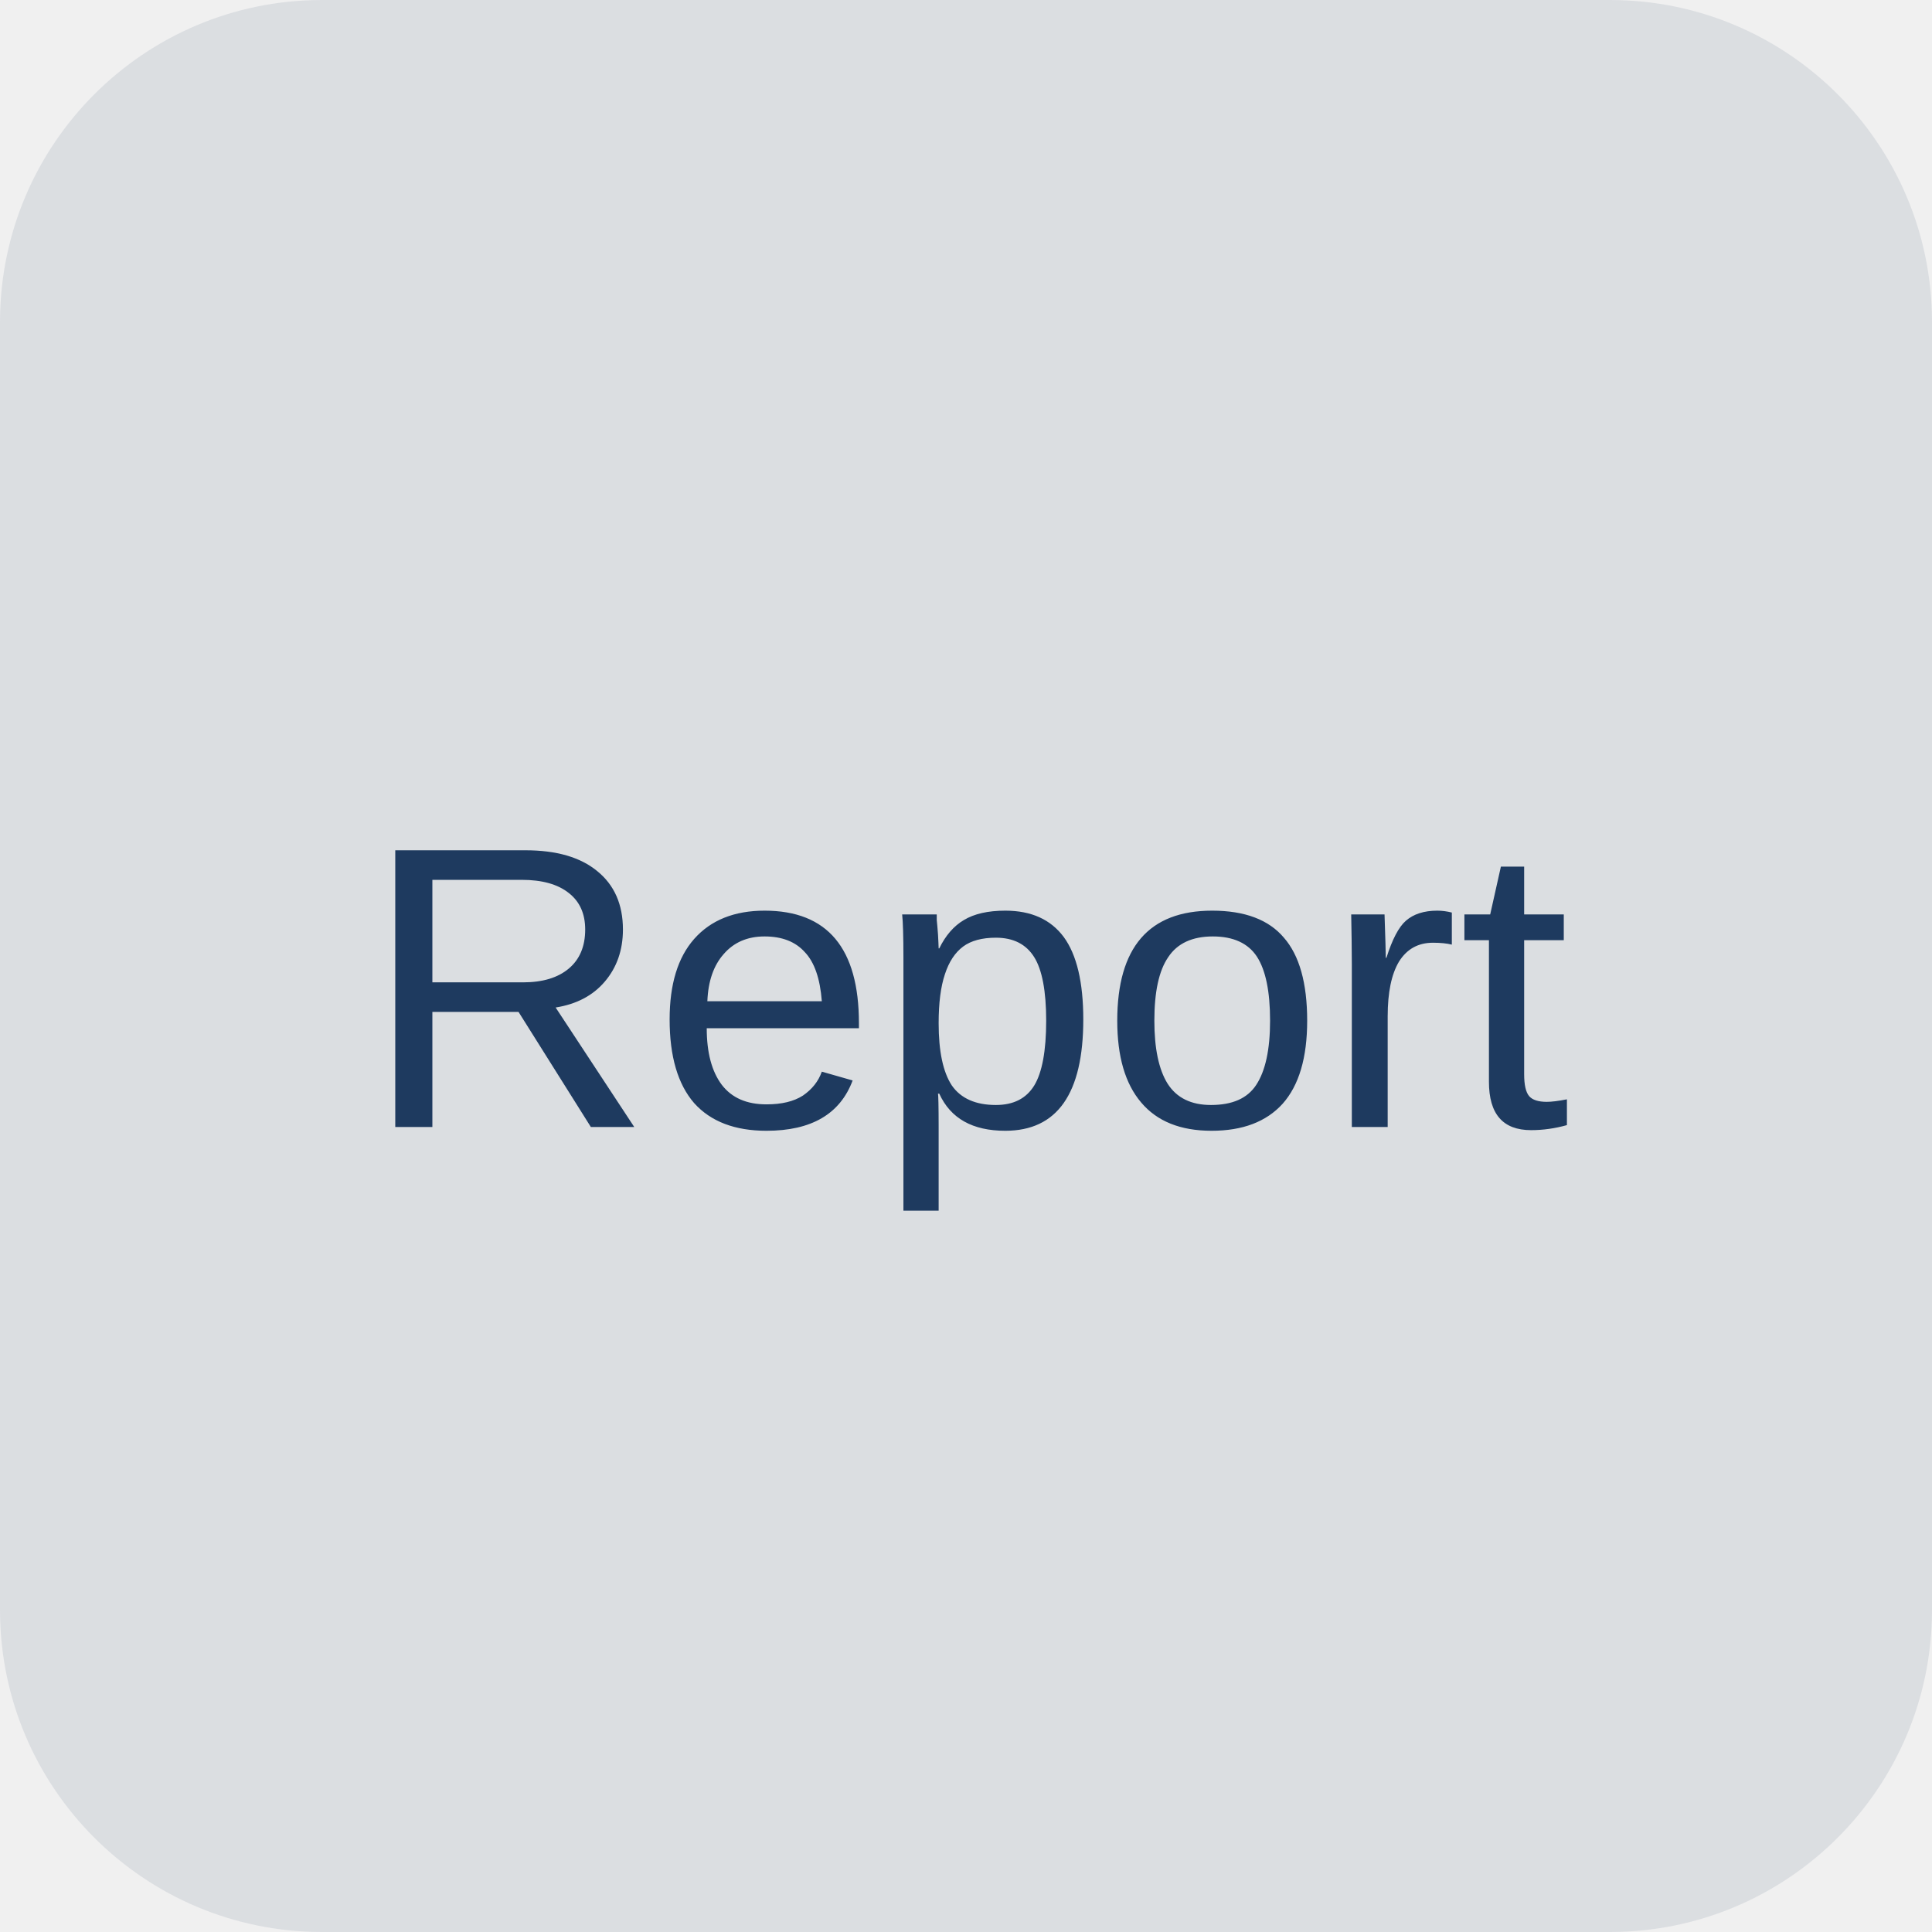
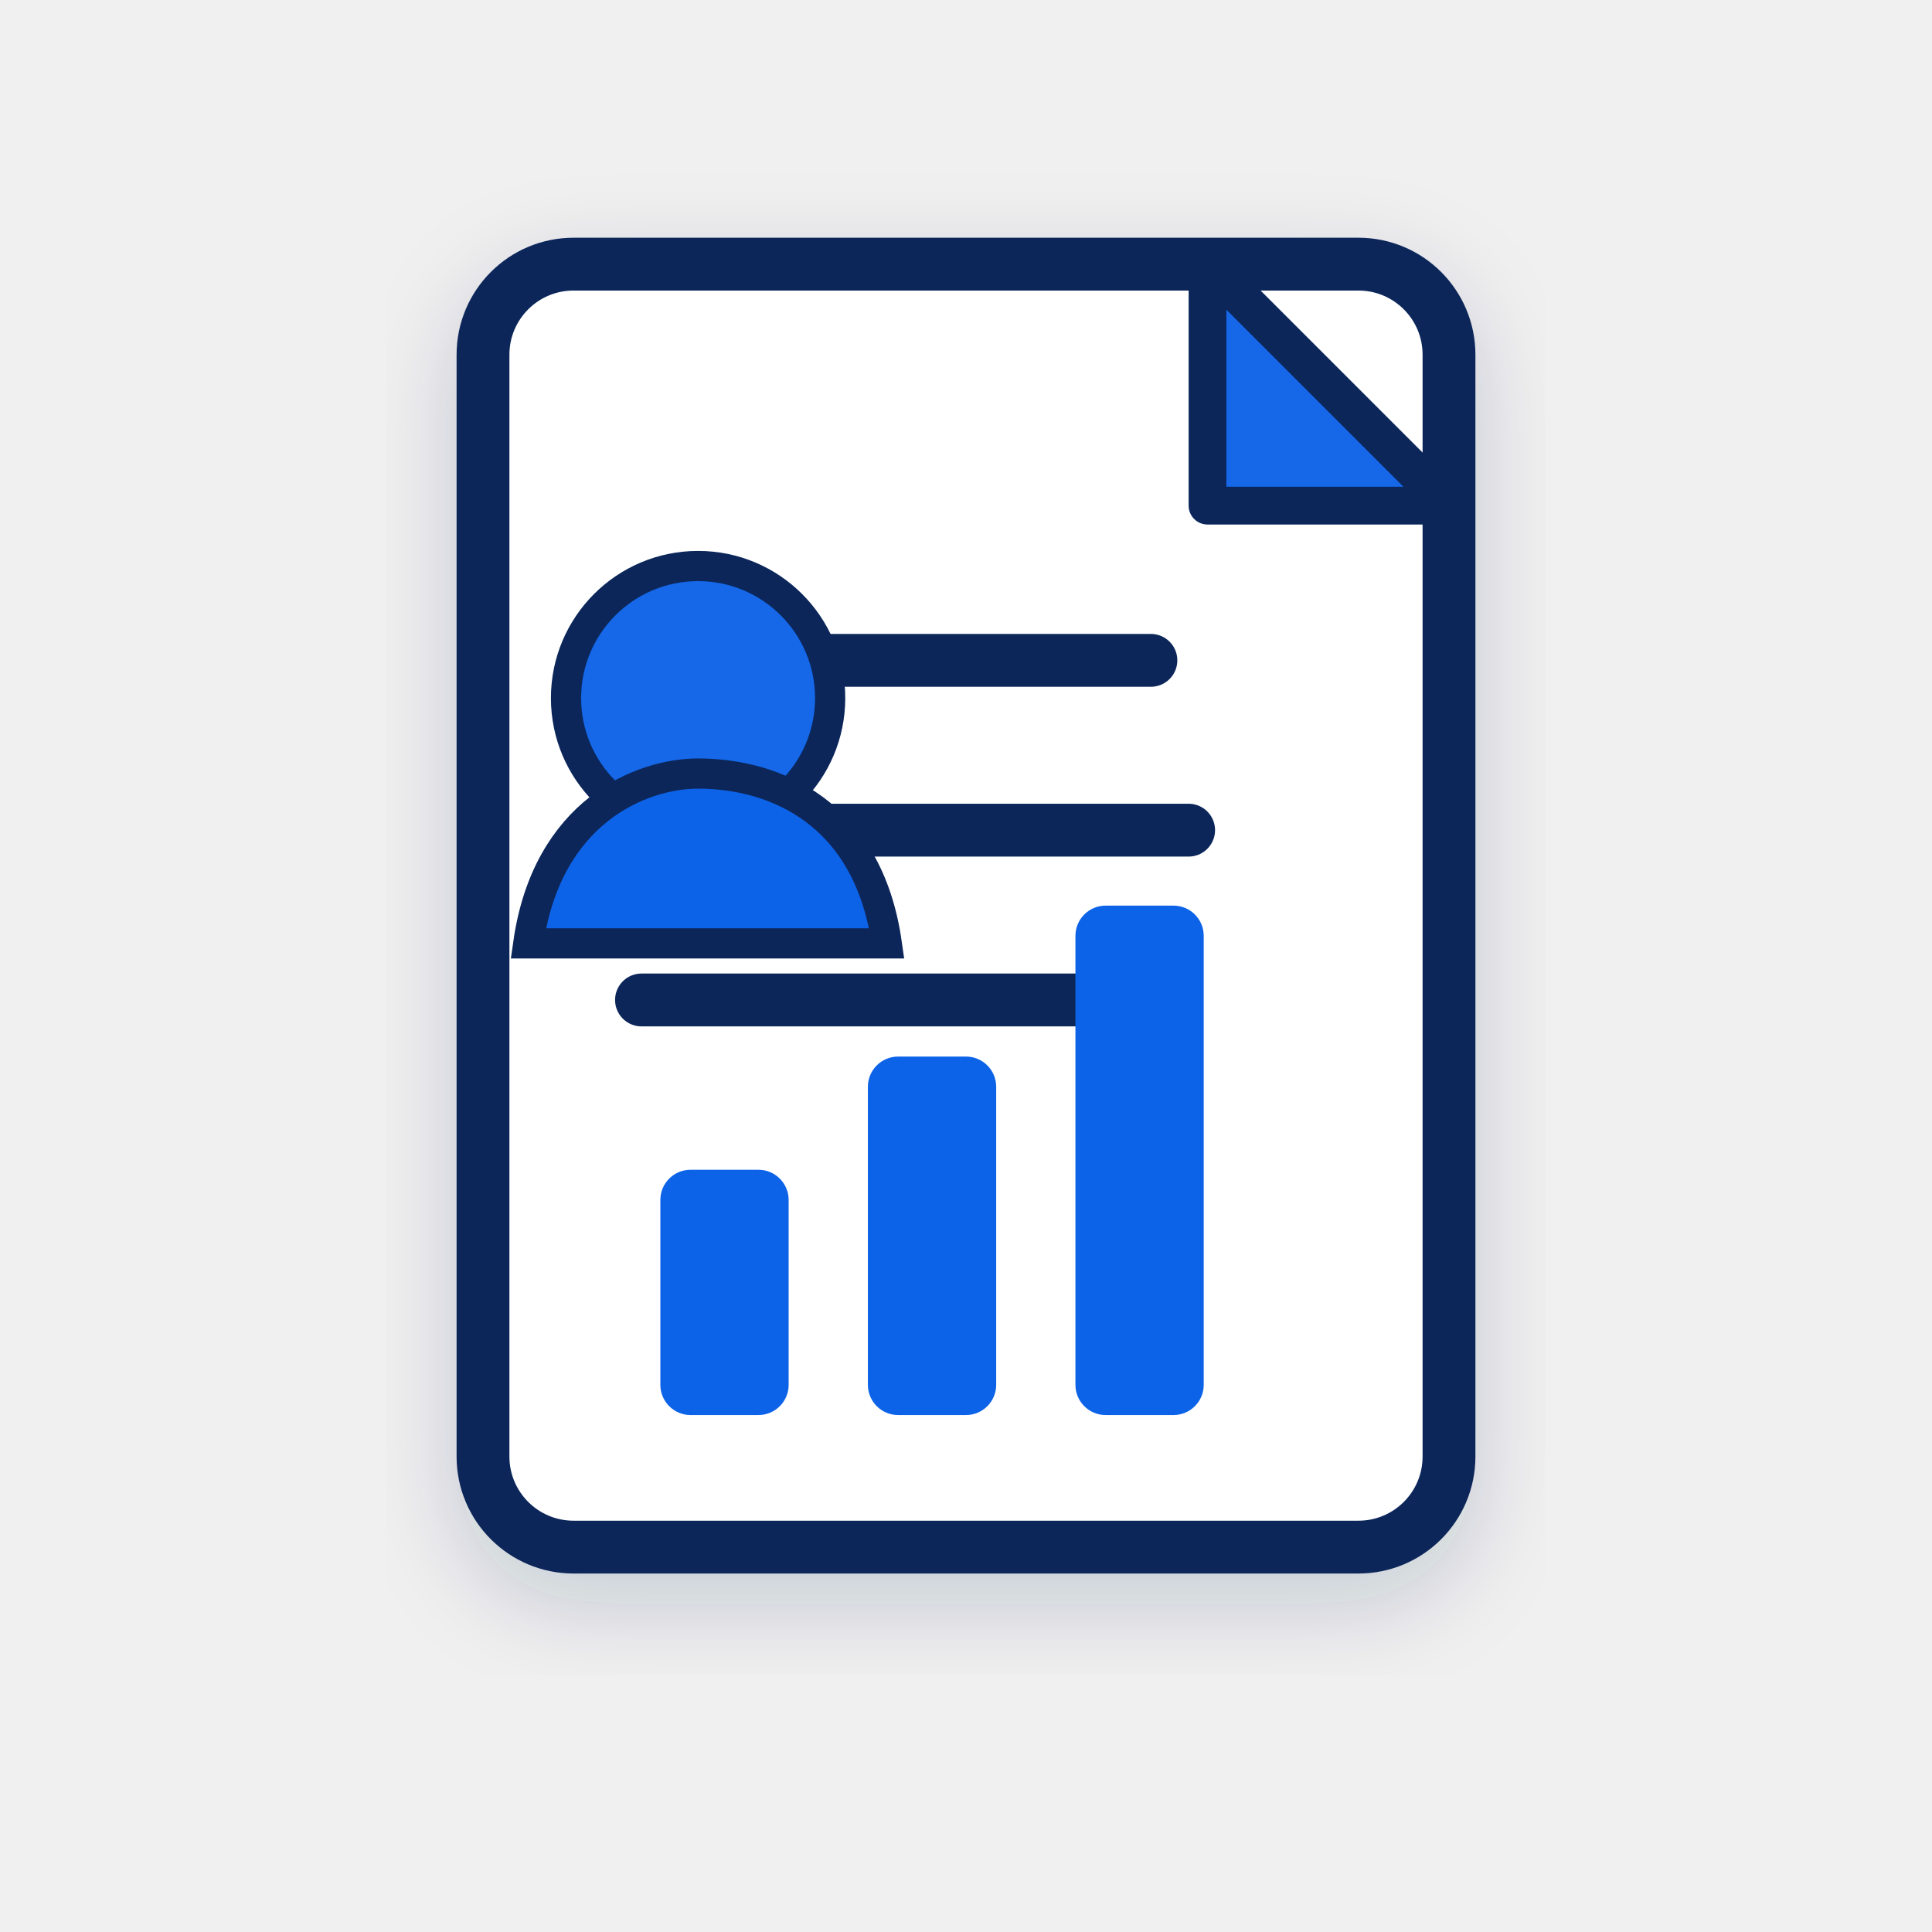
- <svg xmlns="http://www.w3.org/2000/svg" viewBox="0 0 48 48" width="48" height="48">
-   <rect width="48" height="48" rx="8" fill="#1e3a5f" opacity="0.1" />
-   <text x="24" y="28" text-anchor="middle" font-family="Arial" font-size="10" fill="#1e3a5f">Report</text>
+ <svg xmlns="http://www.w3.org/2000/svg" width="512" height="512" viewBox="0 0 512 512" fill="none" role="img" aria-label="icon-reporting-student-reports">
+   <defs>
+     <linearGradient id="blueGrad" x1="80" y1="60" x2="430" y2="450" gradientUnits="userSpaceOnUse">
+       <stop offset="0" stop-color="#1D7DFF" />
+       <stop offset="0.55" stop-color="#0D58D8" />
+       <stop offset="1" stop-color="#061F50" />
+     </linearGradient>
+     <linearGradient id="softGrad" x1="100" y1="80" x2="420" y2="430" gradientUnits="userSpaceOnUse">
+       <stop offset="0" stop-color="#F7FBFF" />
+       <stop offset="1" stop-color="#DCEBFF" />
+     </linearGradient>
+     <filter id="softShadow" x="-10%" y="-10%" width="120%" height="120%">
+       <feDropShadow dx="0" dy="8" stdDeviation="12" flood-color="#0B2458" flood-opacity="0.18" />
+     </filter>
+   </defs>
+   <g filter="url(#softShadow)">
+     <rect x="128" y="70" width="256" height="340" rx="24" fill="#FFFFFF" stroke="#08265A" stroke-width="14" />
+     <path d="M 320 70 L 384 134 L 320 134 Z" fill="#1267E8" stroke="#08265A" stroke-width="10" stroke-linejoin="round" />
+     <line x1="170" y1="175" x2="305" y2="175" stroke="#08265A" stroke-width="14" stroke-linecap="round" />
+     <line x1="170" y1="220" x2="315" y2="220" stroke="#08265A" stroke-width="14" stroke-linecap="round" />
+     <line x1="170" y1="265" x2="285" y2="265" stroke="#08265A" stroke-width="14" stroke-linecap="round" />
+     <rect x="175" y="310" width="34" height="65" rx="8" fill="#0D64E8" />
+     <rect x="230" y="280" width="34" height="95" rx="8" fill="#0D64E8" />
+     <rect x="285" y="240" width="34" height="135" rx="8" fill="#0D64E8" />
+     <circle cx="185" cy="185" r="35" fill="#1267E8" stroke="#08265A" stroke-width="8" />
+     <path d="M140 250 C145 215 170 205 185 205 C205 205 230 215 235 250 Z" fill="#0D64E8" stroke="#08265A" stroke-width="8" />
+   </g>
</svg>
